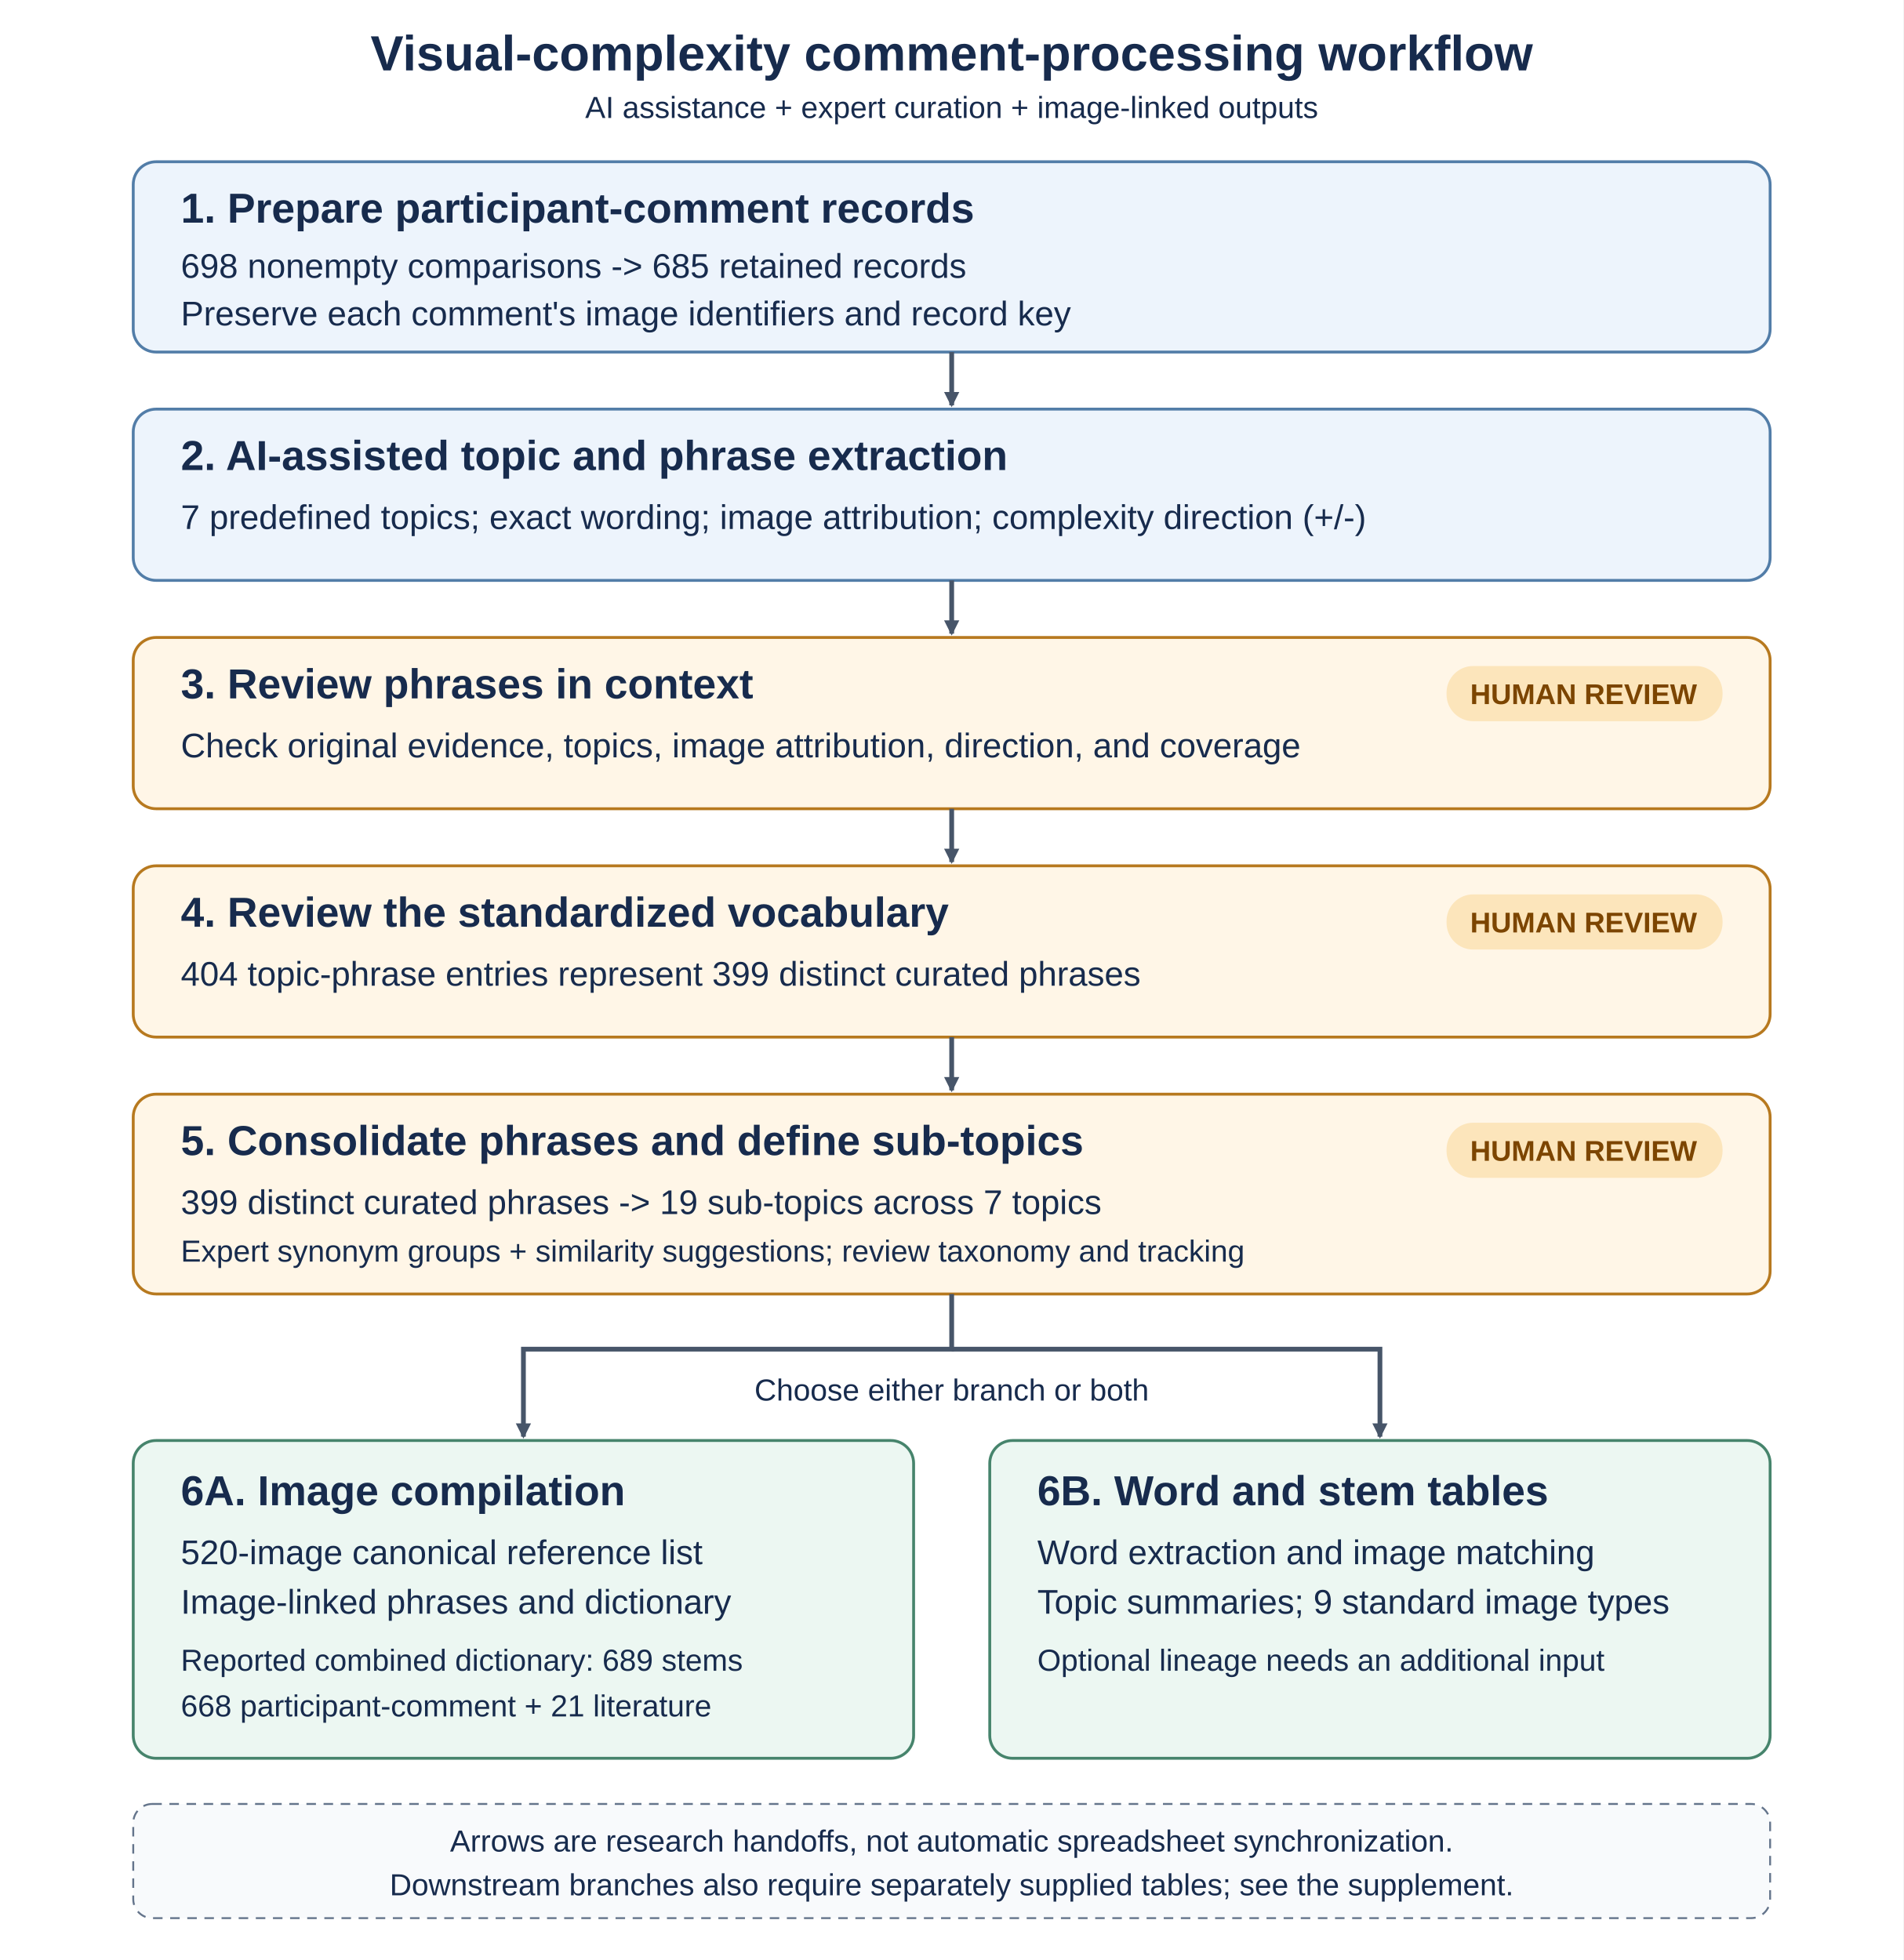
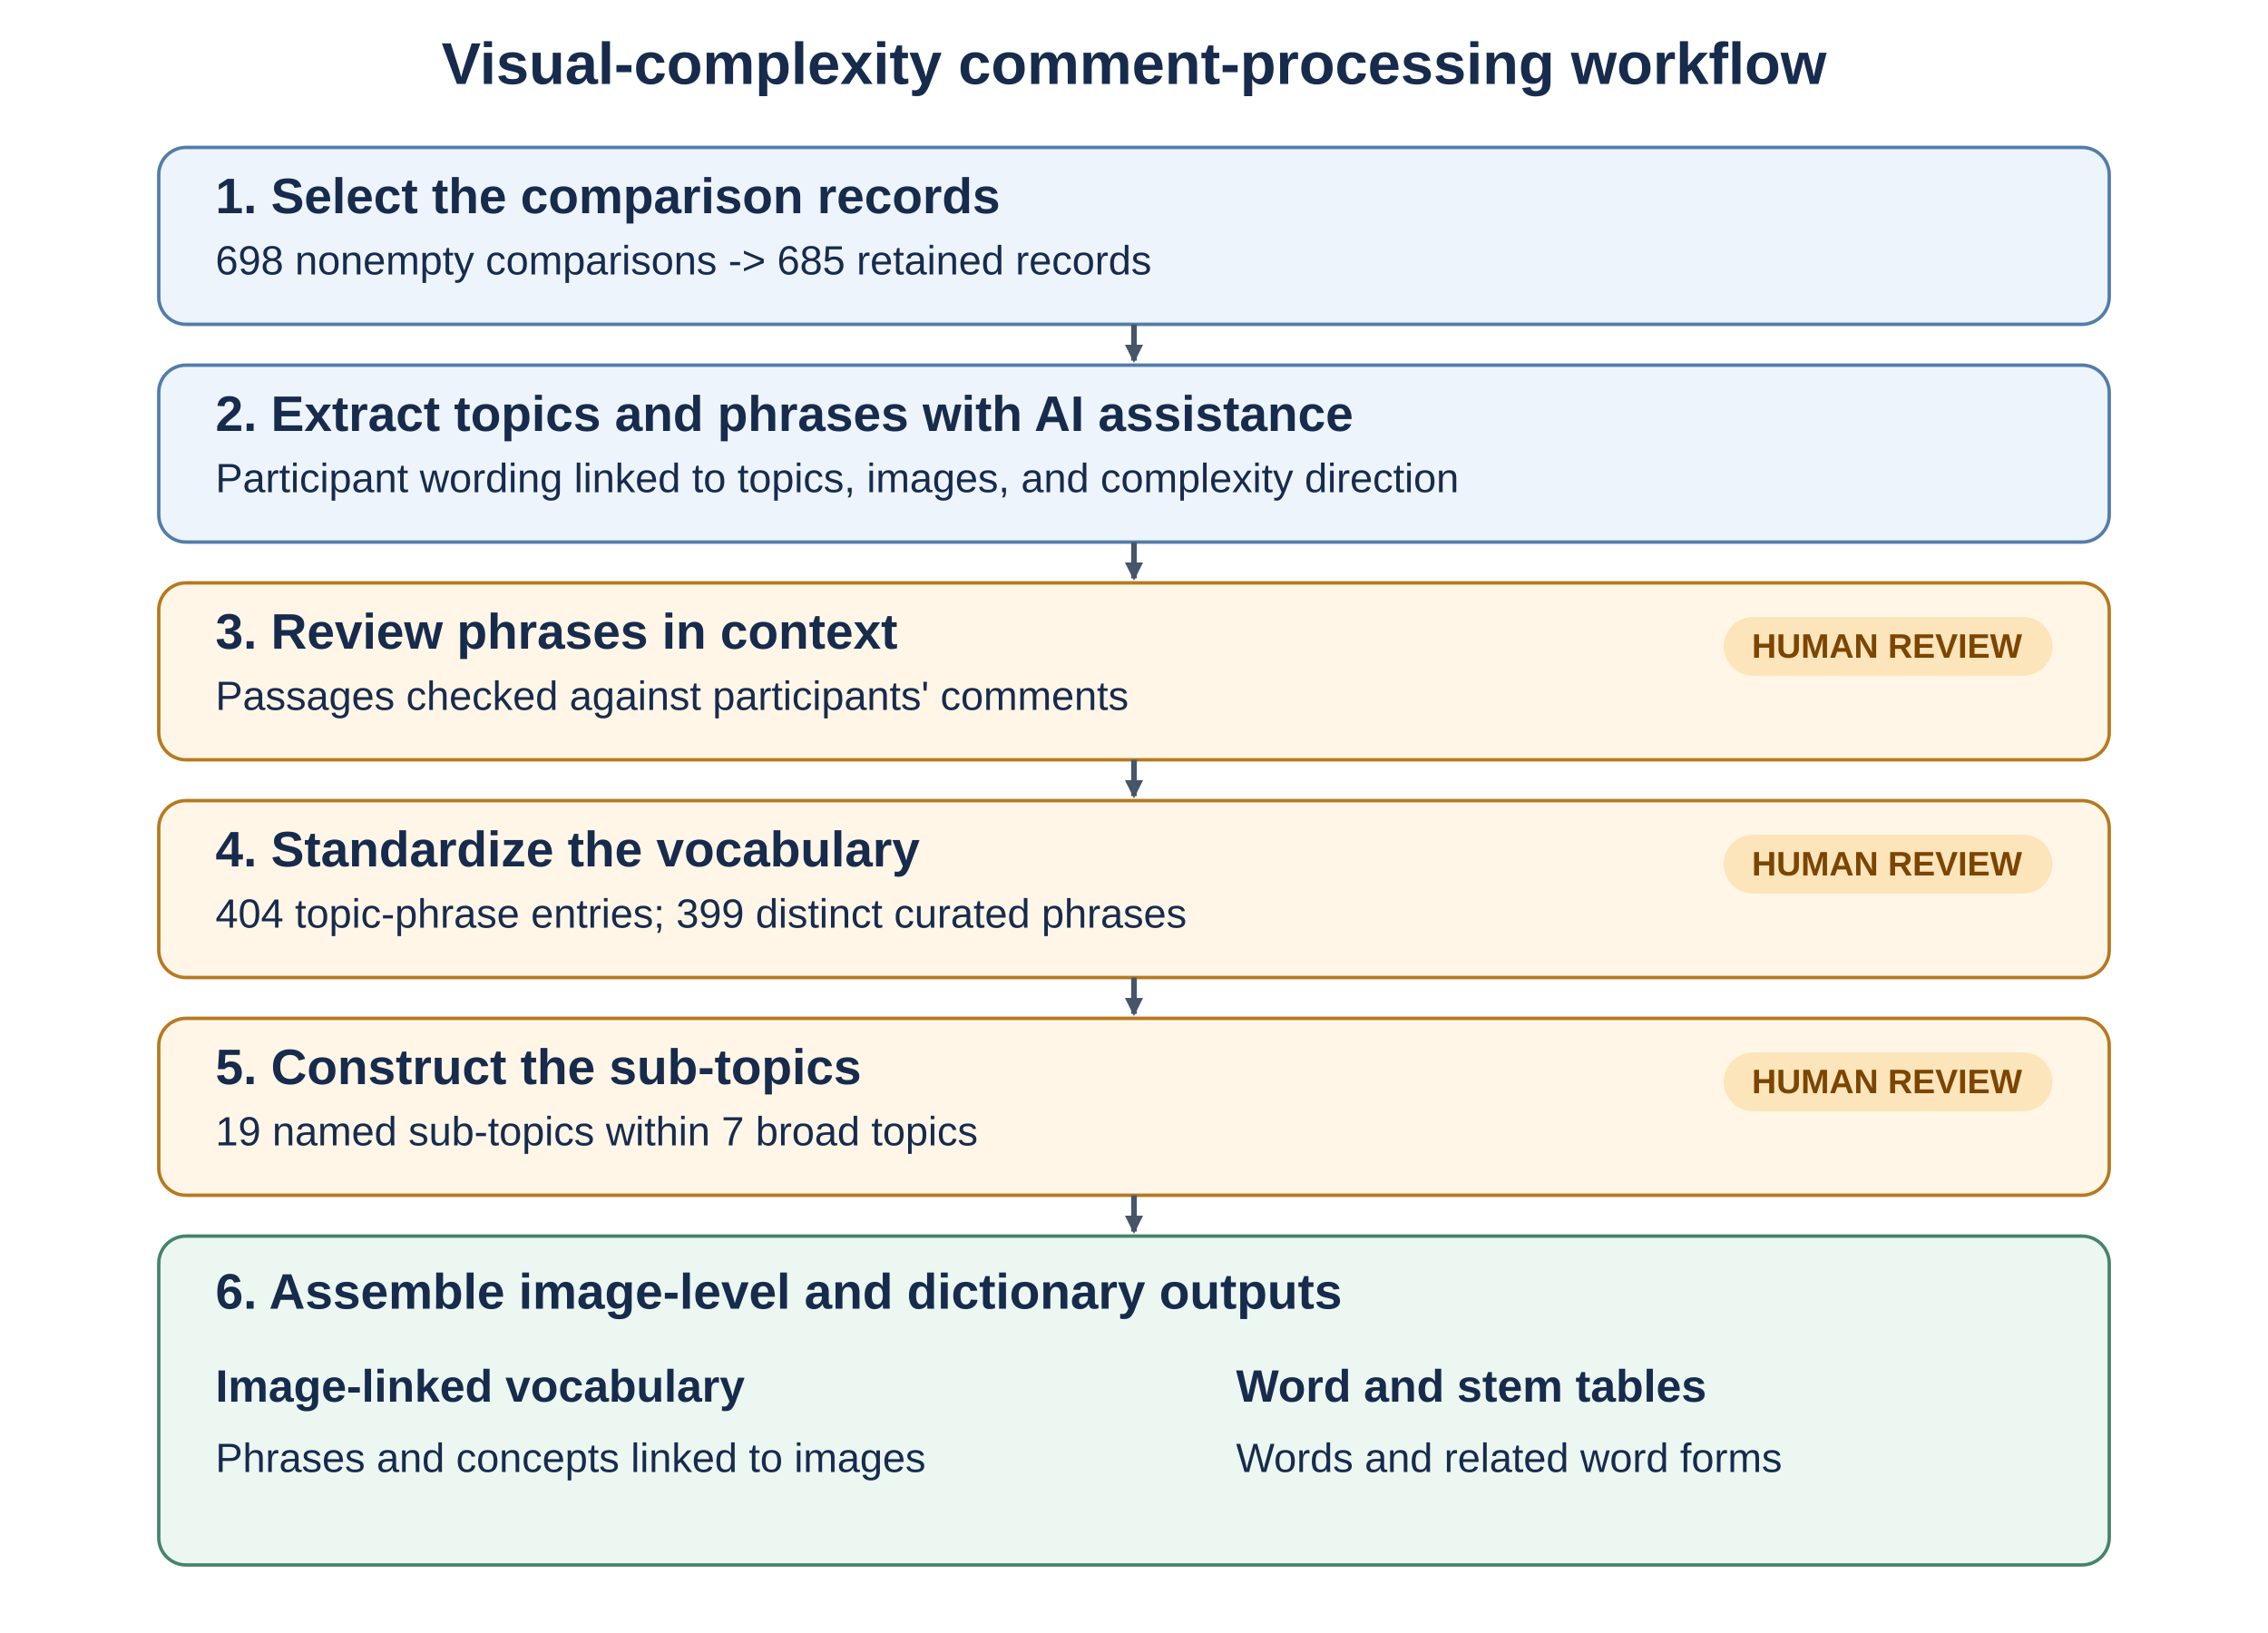
- <svg xmlns="http://www.w3.org/2000/svg" width="1000" height="1030" viewBox="0 0 1000 1030" role="img" aria-labelledby="title description">
+ <svg xmlns="http://www.w3.org/2000/svg" width="1000" height="720" viewBox="0 0 1000 720" role="img" aria-labelledby="title description">
  <defs>
    <marker id="arrow" markerWidth="10" markerHeight="10" refX="8" refY="5" orient="auto" markerUnits="userSpaceOnUse">
      <path d="M 1 1 L 9 5 L 1 9 Z" fill="#475569" />
    </marker>
    <style>
      text { font-family: Arial, Helvetica, sans-serif; fill: #172b4d; }
      .heading { font-size: 26px; font-weight: 700; }
      .label { font-size: 22px; font-weight: 700; }
      .body { font-size: 18px; }
-       .small { font-size: 16px; }
+       .output-label { font-size: 20px; font-weight: 700; }
      .badge { font-size: 15px; font-weight: 700; fill: #7c4500; }
      .connector { fill: none; stroke: #475569; stroke-width: 2.5; marker-end: url(#arrow); }
      .automatic { fill: #edf4fc; stroke: #527da8; stroke-width: 1.5; }
      .review { fill: #fff6e7; stroke: #b7791f; stroke-width: 1.5; }
      .output { fill: #ecf7f2; stroke: #46846c; stroke-width: 1.5; }
    </style>
  </defs>
-   <rect width="1000" height="1030" fill="#ffffff" />
+   <rect width="1000" height="720" fill="#ffffff" />
  <text x="500" y="37" text-anchor="middle" class="heading">Visual-complexity comment-processing workflow</text>
-   <text x="500" y="62" text-anchor="middle" class="small">AI assistance + expert curation + image-linked outputs</text>
-   <rect x="70" y="85" width="860" height="100" rx="12" class="automatic" />
-   <text x="95" y="117" class="label">1. Prepare participant-comment records</text>
-   <text x="95" y="146" class="body">698 nonempty comparisons -&gt; 685 retained records</text>
-   <text x="95" y="171" class="body">Preserve each comment's image identifiers and record key</text>
-   <path d="M 500 185 V 213" class="connector" />
-   <rect x="70" y="215" width="860" height="90" rx="12" class="automatic" />
-   <text x="95" y="247" class="label">2. AI-assisted topic and phrase extraction</text>
-   <text x="95" y="278" class="body">7 predefined topics; exact wording; image attribution; complexity direction (+/-)</text>
-   <path d="M 500 305 V 333" class="connector" />
-   <rect x="70" y="335" width="860" height="90" rx="12" class="review" />
-   <text x="95" y="367" class="label">3. Review phrases in context</text>
-   <rect x="760" y="350" width="145" height="29" rx="14" fill="#fce5bb" />
-   <text x="832" y="370" text-anchor="middle" class="badge">HUMAN REVIEW</text>
-   <text x="95" y="398" class="body">Check original evidence, topics, image attribution, direction, and coverage</text>
-   <path d="M 500 425 V 453" class="connector" />
-   <rect x="70" y="455" width="860" height="90" rx="12" class="review" />
-   <text x="95" y="487" class="label">4. Review the standardized vocabulary</text>
-   <rect x="760" y="470" width="145" height="29" rx="14" fill="#fce5bb" />
-   <text x="832" y="490" text-anchor="middle" class="badge">HUMAN REVIEW</text>
-   <text x="95" y="518" class="body">404 topic-phrase entries represent 399 distinct curated phrases</text>
-   <path d="M 500 545 V 573" class="connector" />
-   <rect x="70" y="575" width="860" height="105" rx="12" class="review" />
-   <text x="95" y="607" class="label">5. Consolidate phrases and define sub-topics</text>
-   <rect x="760" y="590" width="145" height="29" rx="14" fill="#fce5bb" />
-   <text x="832" y="610" text-anchor="middle" class="badge">HUMAN REVIEW</text>
-   <text x="95" y="638" class="body">399 distinct curated phrases -&gt; 19 sub-topics across 7 topics</text>
-   <text x="95" y="663" class="small">Expert synonym groups + similarity suggestions; review taxonomy and tracking</text>
-   <path d="M 500 680 V 709 H 275 V 755" class="connector" />
-   <path d="M 500 709 H 725 V 755" class="connector" />
-   <rect x="357" y="716" width="286" height="28" fill="#ffffff" />
-   <text x="500" y="736" text-anchor="middle" class="small">Choose either branch or both</text>
-   <rect x="70" y="757" width="410" height="167" rx="12" class="output" />
-   <text x="95" y="791" class="label">6A. Image compilation</text>
-   <text x="95" y="822" class="body">520-image canonical reference list</text>
-   <text x="95" y="848" class="body">Image-linked phrases and dictionary</text>
-   <text x="95" y="878" class="small">Reported combined dictionary: 689 stems</text>
-   <text x="95" y="902" class="small">668 participant-comment + 21 literature</text>
-   <rect x="520" y="757" width="410" height="167" rx="12" class="output" />
-   <text x="545" y="791" class="label">6B. Word and stem tables</text>
-   <text x="545" y="822" class="body">Word extraction and image matching</text>
-   <text x="545" y="848" class="body">Topic summaries; 9 standard image types</text>
-   <text x="545" y="878" class="small">Optional lineage needs an additional input</text>
-   <rect x="70" y="948" width="860" height="60" rx="10" fill="#f8fafc" stroke="#64748b" stroke-dasharray="5 4" />
-   <text x="500" y="973" text-anchor="middle" class="small">Arrows are research handoffs, not automatic spreadsheet synchronization.</text>
-   <text x="500" y="996" text-anchor="middle" class="small">Downstream branches also require separately supplied tables; see the supplement.</text>
+   <rect x="70" y="65" width="860" height="78" rx="12" class="automatic" />
+   <text x="95" y="94" class="label">1. Select the comparison records</text>
+   <text x="95" y="121" class="body">698 nonempty comparisons -&gt; 685 retained records</text>
+   <path d="M 500 143 V 159" class="connector" />
+   <rect x="70" y="161" width="860" height="78" rx="12" class="automatic" />
+   <text x="95" y="190" class="label">2. Extract topics and phrases with AI assistance</text>
+   <text x="95" y="217" class="body">Participant wording linked to topics, images, and complexity direction</text>
+   <path d="M 500 239 V 255" class="connector" />
+   <rect x="70" y="257" width="860" height="78" rx="12" class="review" />
+   <text x="95" y="286" class="label">3. Review phrases in context</text>
+   <rect x="760" y="272" width="145" height="26" rx="13" fill="#fce5bb" />
+   <text x="832" y="290" text-anchor="middle" class="badge">HUMAN REVIEW</text>
+   <text x="95" y="313" class="body">Passages checked against participants' comments</text>
+   <path d="M 500 335 V 351" class="connector" />
+   <rect x="70" y="353" width="860" height="78" rx="12" class="review" />
+   <text x="95" y="382" class="label">4. Standardize the vocabulary</text>
+   <rect x="760" y="368" width="145" height="26" rx="13" fill="#fce5bb" />
+   <text x="832" y="386" text-anchor="middle" class="badge">HUMAN REVIEW</text>
+   <text x="95" y="409" class="body">404 topic-phrase entries; 399 distinct curated phrases</text>
+   <path d="M 500 431 V 447" class="connector" />
+   <rect x="70" y="449" width="860" height="78" rx="12" class="review" />
+   <text x="95" y="478" class="label">5. Construct the sub-topics</text>
+   <rect x="760" y="464" width="145" height="26" rx="13" fill="#fce5bb" />
+   <text x="832" y="482" text-anchor="middle" class="badge">HUMAN REVIEW</text>
+   <text x="95" y="505" class="body">19 named sub-topics within 7 broad topics</text>
+   <path d="M 500 527 V 543" class="connector" />
+   <rect x="70" y="545" width="860" height="145" rx="12" class="output" />
+   <text x="95" y="577" class="label">6. Assemble image-level and dictionary outputs</text>
+   <text x="95" y="618" class="output-label">Image-linked vocabulary</text>
+   <text x="95" y="649" class="body">Phrases and concepts linked to images</text>
+   <text x="545" y="618" class="output-label">Word and stem tables</text>
+   <text x="545" y="649" class="body">Words and related word forms</text>
</svg>
